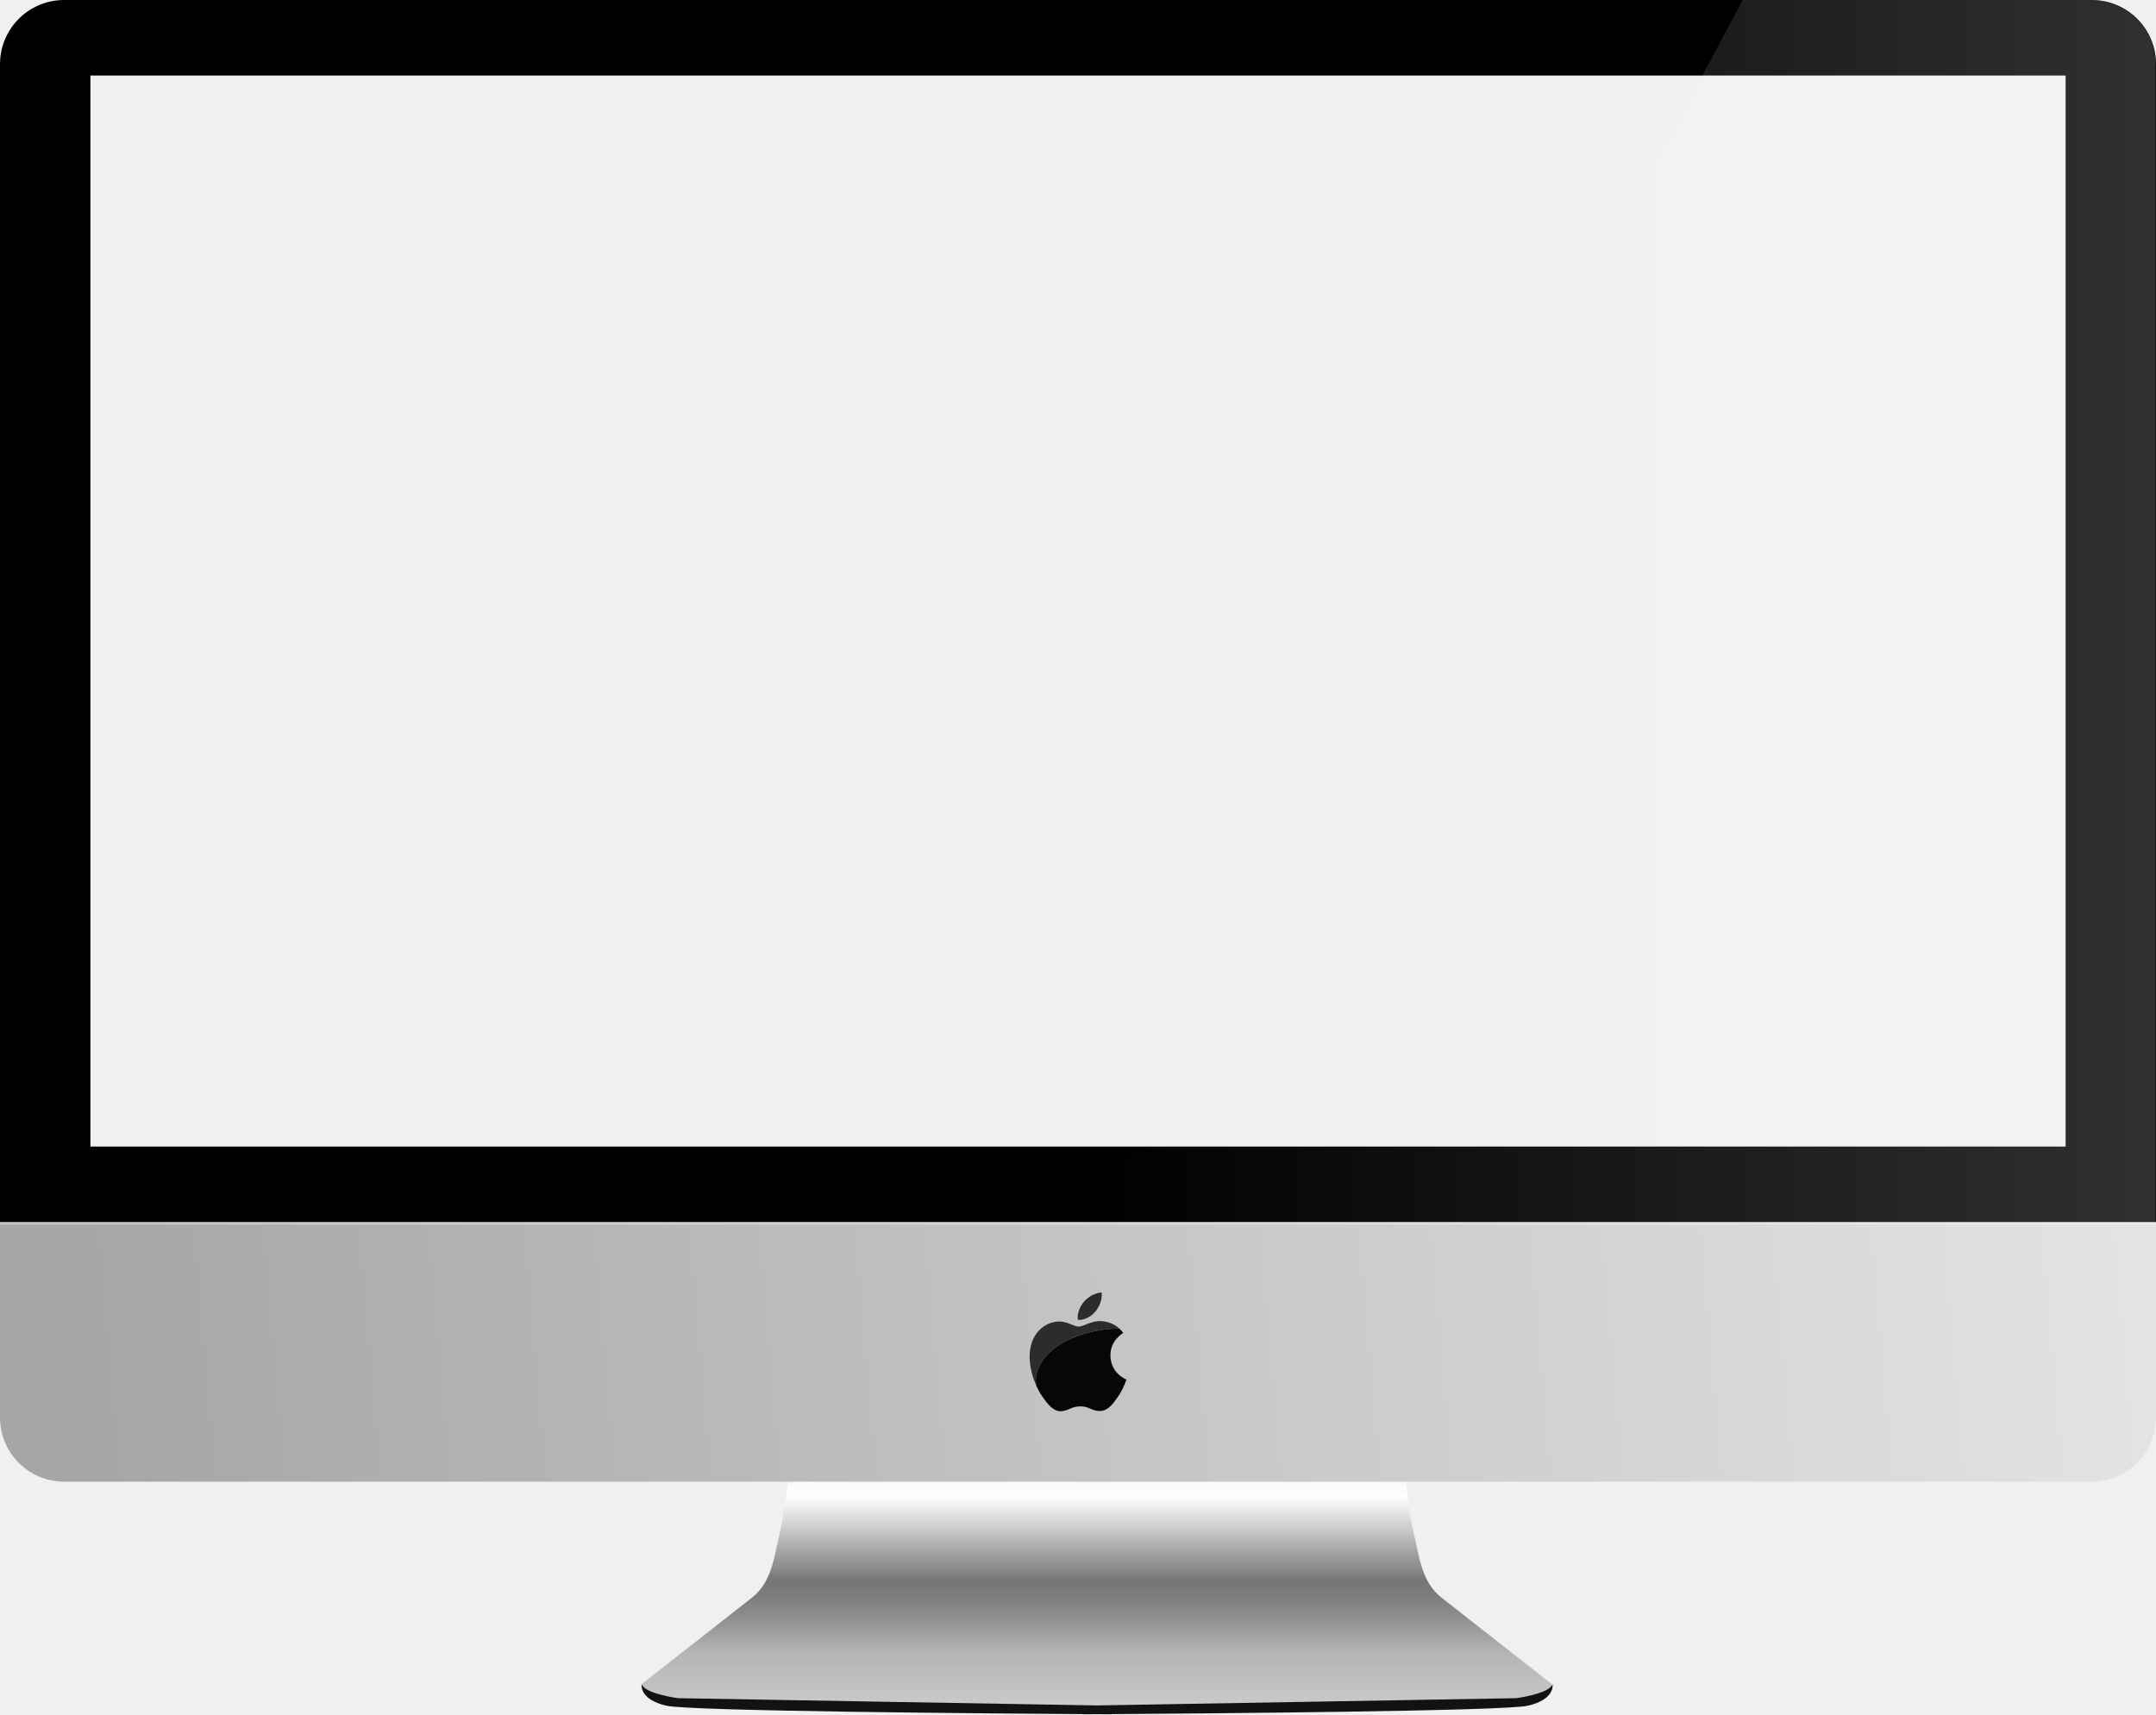
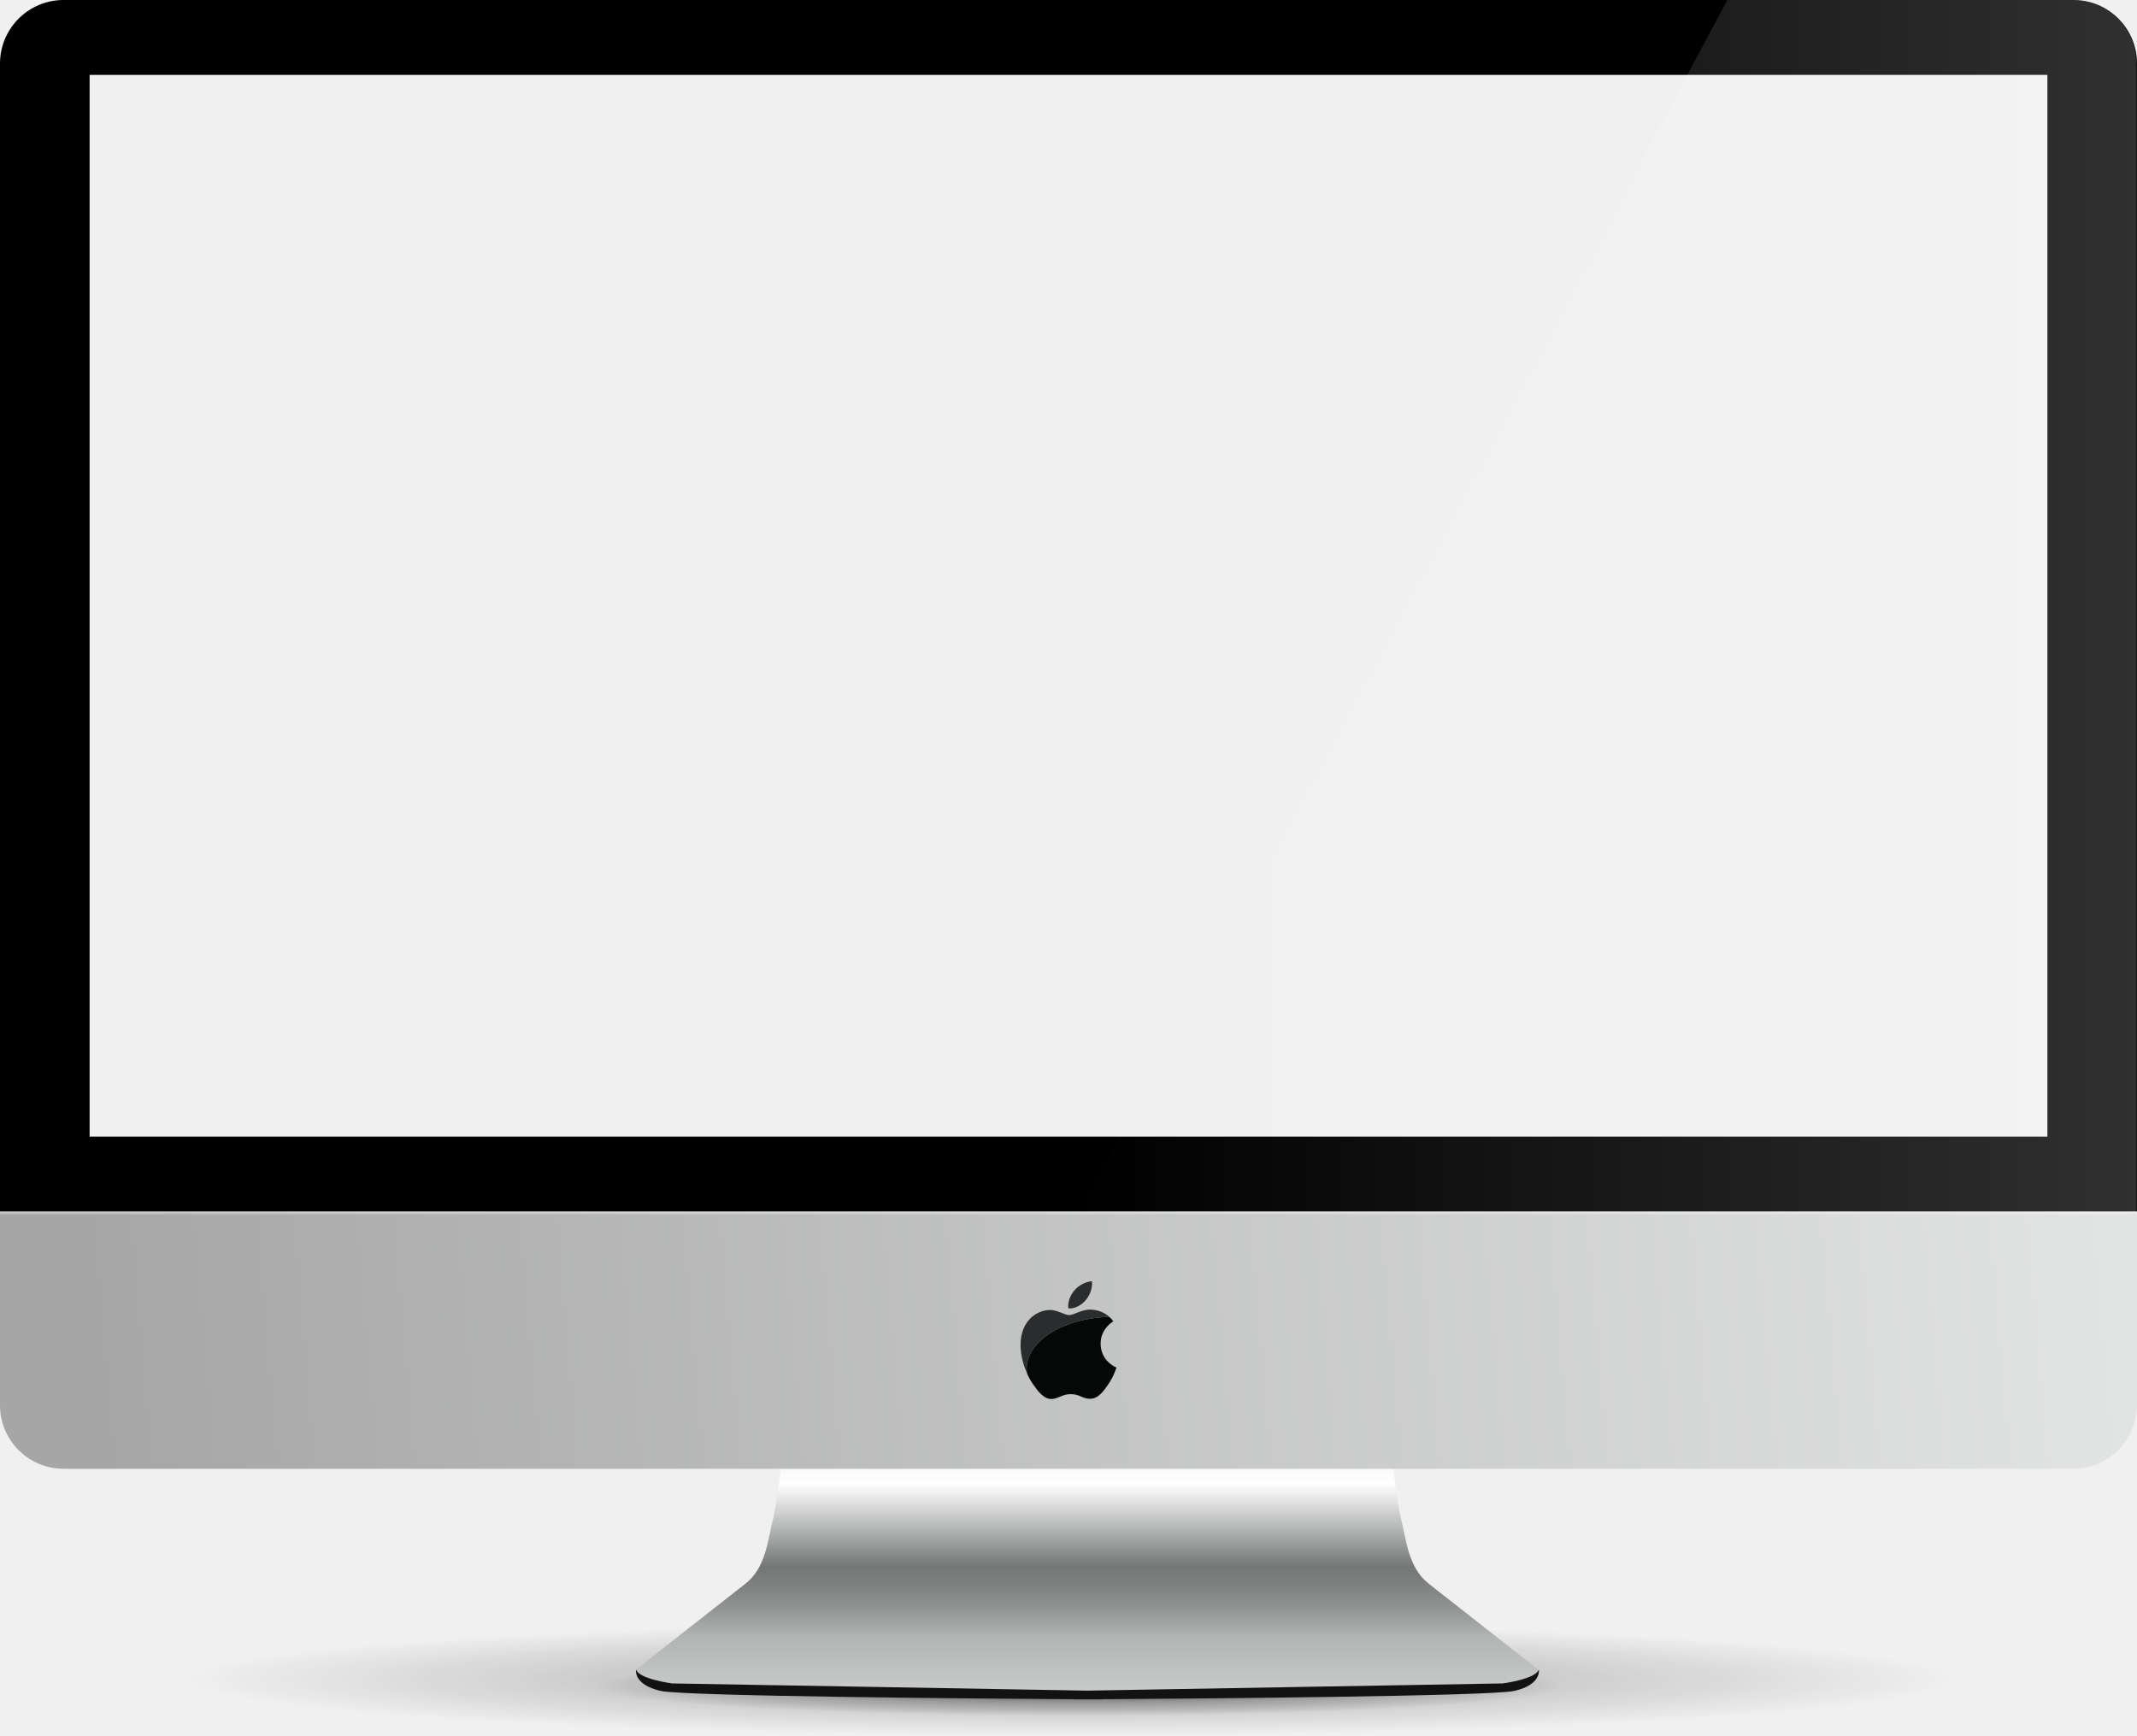
- <svg xmlns="http://www.w3.org/2000/svg" version="1.1" id="Vector_Graphics" x="0px" y="0px" width="4901px" height="3897.6px" viewBox="0 0 4901 3897.6" style="enable-background:new 0 0 4901 3897.6;" xml:space="preserve">
+ <svg xmlns="http://www.w3.org/2000/svg" version="1.1" id="Vector_Graphics" x="0px" y="0px" width="4901px" height="3980.6px" viewBox="0 0 4901 3980.6" style="enable-background:new 0 0 4901 3980.6;" xml:space="preserve">
  <style type="text/css">
	.st0{fill:url(#SVGID_1_);}
- 	.st1{fill:#121212;}
- 	.st2{fill:url(#SVGID_2_);}
- 	.st3{opacity:0.32;fill:#FFFFFF;enable-background:new    ;}
- 	.st4{fill:#2B2C2D;}
- 	.st5{fill:#060808;}
- 	.st6{opacity:0.19;fill:url(#SVGID_3_);}
+ 	.st1{fill:url(#SVGID_2_);}
+ 	.st2{fill:url(#SVGID_3_);}
+ 	.st3{fill:#121212;}
+ 	.st4{fill:url(#SVGID_4_);}
+ 	.st5{opacity:0.32;fill:#FFFFFF;enable-background:new    ;}
+ 	.st6{fill:#2B2C2D;}
+ 	.st7{fill:#060808;}
+ 	.st8{opacity:0.19;fill:url(#SVGID_5_);enable-background:new    ;}
</style>
+   <radialGradient id="SVGID_1_" cx="2457.55" cy="2909.451" r="2443.45" gradientTransform="matrix(0.8299 0 0 5.298734e-02 417.9919 3696.964)" gradientUnits="userSpaceOnUse">
+     <stop offset="0" style="stop-color:#231F20;stop-opacity:0.6" />
+     <stop offset="0.431" style="stop-color:#231F20;stop-opacity:0.2" />
+     <stop offset="1" style="stop-color:#000000;stop-opacity:0" />
+   </radialGradient>
+   <ellipse class="st0" cx="2457.5" cy="3851.1" rx="2027.9" ry="129.5" />
+   <radialGradient id="SVGID_2_" cx="2486.141" cy="3856.959" r="2443.45" gradientTransform="matrix(0.4547 0 0 2.795230e-02 1340.126 3759.489)" gradientUnits="userSpaceOnUse">
+     <stop offset="0" style="stop-color:#231F20;stop-opacity:0.6" />
+     <stop offset="0.689" style="stop-color:#231F20;stop-opacity:0.2" />
+     <stop offset="1" style="stop-color:#000000;stop-opacity:0" />
+   </radialGradient>
+   <ellipse class="st1" cx="2470.5" cy="3867.3" rx="1111" ry="68.3" />
  <g>
    <g>
-       <linearGradient id="SVGID_1_" gradientUnits="userSpaceOnUse" x1="2493.099" y1="980.391" x2="2493.099" y2="218.959" gradientTransform="matrix(1 0 0 -1 0 4098)">
+       <linearGradient id="SVGID_3_" gradientUnits="userSpaceOnUse" x1="2493.099" y1="99.609" x2="2493.099" y2="861.041" gradientTransform="matrix(1 0 0 1 0 3018)">
        <stop offset="0" style="stop-color:#CACDCC" />
        <stop offset="0.374" style="stop-color:#FFFFFF" />
        <stop offset="0.626" style="stop-color:#747776" />
        <stop offset="0.674" style="stop-color:#7C7F7E" />
        <stop offset="0.748" style="stop-color:#919393" />
        <stop offset="0.834" style="stop-color:#B2B4B4" />
        <stop offset="1" style="stop-color:#C8CBCA" />
      </linearGradient>
-       <path class="st0" d="M3527.7,3829.1c0,0-203.5-159.4-250.9-196.7c-47.5-37.3-50.8-98.4-64.4-152.6    c-13.6-54.2-47.5-366.2-47.5-366.2l-671.8,3.3l-671.8-3.3c0,0-33.9,311.9-47.5,366.2s-17,115.3-64.4,152.6    c-47.5,37.3-250.9,196.7-250.9,196.7s-17,23.7,101.7,37.3c59,6.7,280.3,6,493,3.9c94.8,11,262,18.4,452.6,18.4    c189.3,0,355.5-7.2,450.6-18.1c205.3,1.9,412.7,2.4,469.5-4.1C3544.7,3852.8,3527.7,3829.1,3527.7,3829.1z" />
-       <g>
- 		</g>
-       <path class="st1" d="M3529.1,3829.3c-7.3,22-82.9,31.7-82.9,31.7l-952.3,16.5l-952.2-16.5c0,0-75.6-9.7-82.9-31.7    c0,0-7.3,34.2,56.1,48.8c53.2,12.3,729.8,17.7,946.1,19.1l-0.1,0.4c0,0,11.9-0.1,33-0.2c21.1,0.1,33.1,0.2,33.1,0.2v-0.4    c216.2-1.4,892.8-6.8,946.1-19.1C3536.4,3863.5,3529.1,3829.3,3529.1,3829.3z" />
+       <path class="st2" d="M3527.7,3829.1c0,0-203.5-159.4-250.9-196.7c-47.5-37.3-50.8-98.4-64.4-152.6    c-13.6-54.2-47.5-366.2-47.5-366.2l-671.8,3.3l-671.8-3.3c0,0-33.9,311.9-47.5,366.2s-17,115.3-64.4,152.6    c-47.5,37.3-250.9,196.7-250.9,196.7s-17,23.7,101.7,37.3c59,6.7,280.3,6,493,3.9c94.8,11,262,18.4,452.6,18.4    c189.3,0,355.5-7.2,450.6-18.1c205.3,1.9,412.7,2.4,469.5-4.1C3544.7,3852.8,3527.7,3829.1,3527.7,3829.1z" />
+       <path class="st3" d="M3529.1,3829.3c-7.3,22-82.9,31.7-82.9,31.7l-952.3,16.5l-952.2-16.5c0,0-75.6-9.7-82.9-31.7    c0,0-7.3,34.2,56.1,48.8c53.2,12.3,729.8,17.7,946.1,19.1l-0.1,0.4c0,0,11.9-0.1,33-0.2c21.1,0.1,33.1,0.2,33.1,0.2v-0.4    c216.2-1.4,892.8-6.8,946.1-19.1C3536.4,3863.5,3529.1,3829.3,3529.1,3829.3z" />
    </g>
-     <linearGradient id="SVGID_2_" gradientUnits="userSpaceOnUse" x1="222.939" y1="837.343" x2="4846.293" y2="1238.034" gradientTransform="matrix(1 0 0 -1 0 4098)">
+     <linearGradient id="SVGID_4_" gradientUnits="userSpaceOnUse" x1="222.939" y1="242.657" x2="4846.293" y2="-158.034" gradientTransform="matrix(1 0 0 1 0 3018)">
      <stop offset="0" style="stop-color:#A6A6A6" />
      <stop offset="1" style="stop-color:#E2E4E3" />
    </linearGradient>
-     <path class="st2" d="M0,2778.6v444.2c0,80.6,65.3,145.9,145.9,145.9H4755c80.6,0,145.9-65.3,145.9-145.9v-444.2H0z" />
+     <path class="st4" d="M0,2778.6v444.2c0,80.6,65.3,145.9,145.9,145.9H4755c80.6,0,145.9-65.3,145.9-145.9v-444.2H0z" />
    <path d="M4755,0H145.9C65.3,0,0,65.3,0,145.9v2632.7h4901V145.9C4901,65.3,4835.7,0,4755,0z M4695.5,2606.8h-4490V171.7h4490   V2606.8z" />
-     <rect y="2778.6" class="st3" width="4901" height="6" />
+     <rect y="2778.6" class="st5" width="4901" height="6" />
    <g>
-       <path class="st4" d="M2544.2,3020.3c-15-13.8-33.1-16.2-40.3-16.5c-21-2.1-41,12.4-51.7,12.4c-10.6,0-27.1-12-44.6-11.7    c-22.9,0.4-44,13.4-55.8,33.9c-18.7,32.6-11.6,77.5,3.7,111.5c-0.5-3.3-0.8-6.7-0.8-10.1    C2354.6,3075.3,2438.8,3022.8,2544.2,3020.3z" />
-       <path class="st4" d="M2490.2,2981.7c9.4-11.4,15.8-27.3,14-43.1c-13.6,0.6-30,9-39.8,20.5c-8.7,10.1-16.4,26.2-14.3,41.8    C2465.3,3002,2480.8,2993.1,2490.2,2981.7z" />
-       <path class="st5" d="M2411.7,3208.6c17.1-0.7,23.6-11.1,44.2-11.1c20.7,0,26.5,11,44.6,10.6c18.4-0.3,30-16.7,41.3-33.2    c13-19,18.3-37.5,18.7-38.4c-0.4-0.2-35.9-13.7-36.3-54.6c-0.4-34.2,27.8-50.6,29.1-51.4c-2.8-4-5.9-7.3-9.1-10.2    c-105.4,2.5-189.6,55-189.6,119.6c0,3.4,0.4,6.7,0.8,10.1c4.1,9.1,8.7,17.5,13.6,24.6C2380.4,3190.9,2394,3209.3,2411.7,3208.6z" />
+       <path class="st6" d="M2544.2,3020.3c-15-13.8-33.1-16.2-40.3-16.5c-21-2.1-41,12.4-51.7,12.4c-10.6,0-27.1-12-44.6-11.7    c-22.9,0.4-44,13.4-55.8,33.9c-18.7,32.6-11.6,77.5,3.7,111.5c-0.5-3.3-0.8-6.7-0.8-10.1    C2354.6,3075.3,2438.8,3022.8,2544.2,3020.3z" />
+       <path class="st6" d="M2490.2,2981.7c9.4-11.4,15.8-27.3,14-43.1c-13.6,0.6-30,9-39.8,20.5c-8.7,10.1-16.4,26.2-14.3,41.8    C2465.3,3002,2480.8,2993.1,2490.2,2981.7z" />
+       <path class="st7" d="M2411.7,3208.6c17.1-0.7,23.6-11.1,44.2-11.1c20.7,0,26.5,11,44.6,10.6c18.4-0.3,30-16.7,41.3-33.2    c13-19,18.3-37.5,18.7-38.4c-0.4-0.2-35.9-13.7-36.3-54.6c-0.4-34.2,27.8-50.6,29.1-51.4c-2.8-4-5.9-7.3-9.1-10.2    c-105.4,2.5-189.6,55-189.6,119.6c0,3.4,0.4,6.7,0.8,10.1c4.1,9.1,8.7,17.5,13.6,24.6C2380.4,3190.9,2394,3209.3,2411.7,3208.6z" />
    </g>
  </g>
-   <linearGradient id="SVGID_3_" gradientUnits="userSpaceOnUse" x1="2477.127" y1="1389.3" x2="4899.827" y2="1389.3">
+   <linearGradient id="SVGID_5_" gradientUnits="userSpaceOnUse" x1="2477.1" y1="2508.7" x2="4899.8" y2="2508.7" gradientTransform="matrix(1 0 0 -1 0 3898)">
    <stop offset="0" style="stop-color:#FFFFFF;stop-opacity:0" />
    <stop offset="1" style="stop-color:#FFFFFF" />
  </linearGradient>
-   <path class="st6" d="M4899.8,145.9c0-80.6-65.3-145.9-145.9-145.9h-792.4L2477.1,2778.6h2422.7V145.9z" />
+   <path class="st8" d="M4899.8,145.9c0-80.6-65.3-145.9-145.9-145.9h-792.4L2477.1,2778.6h2422.7V145.9z" />
</svg>
